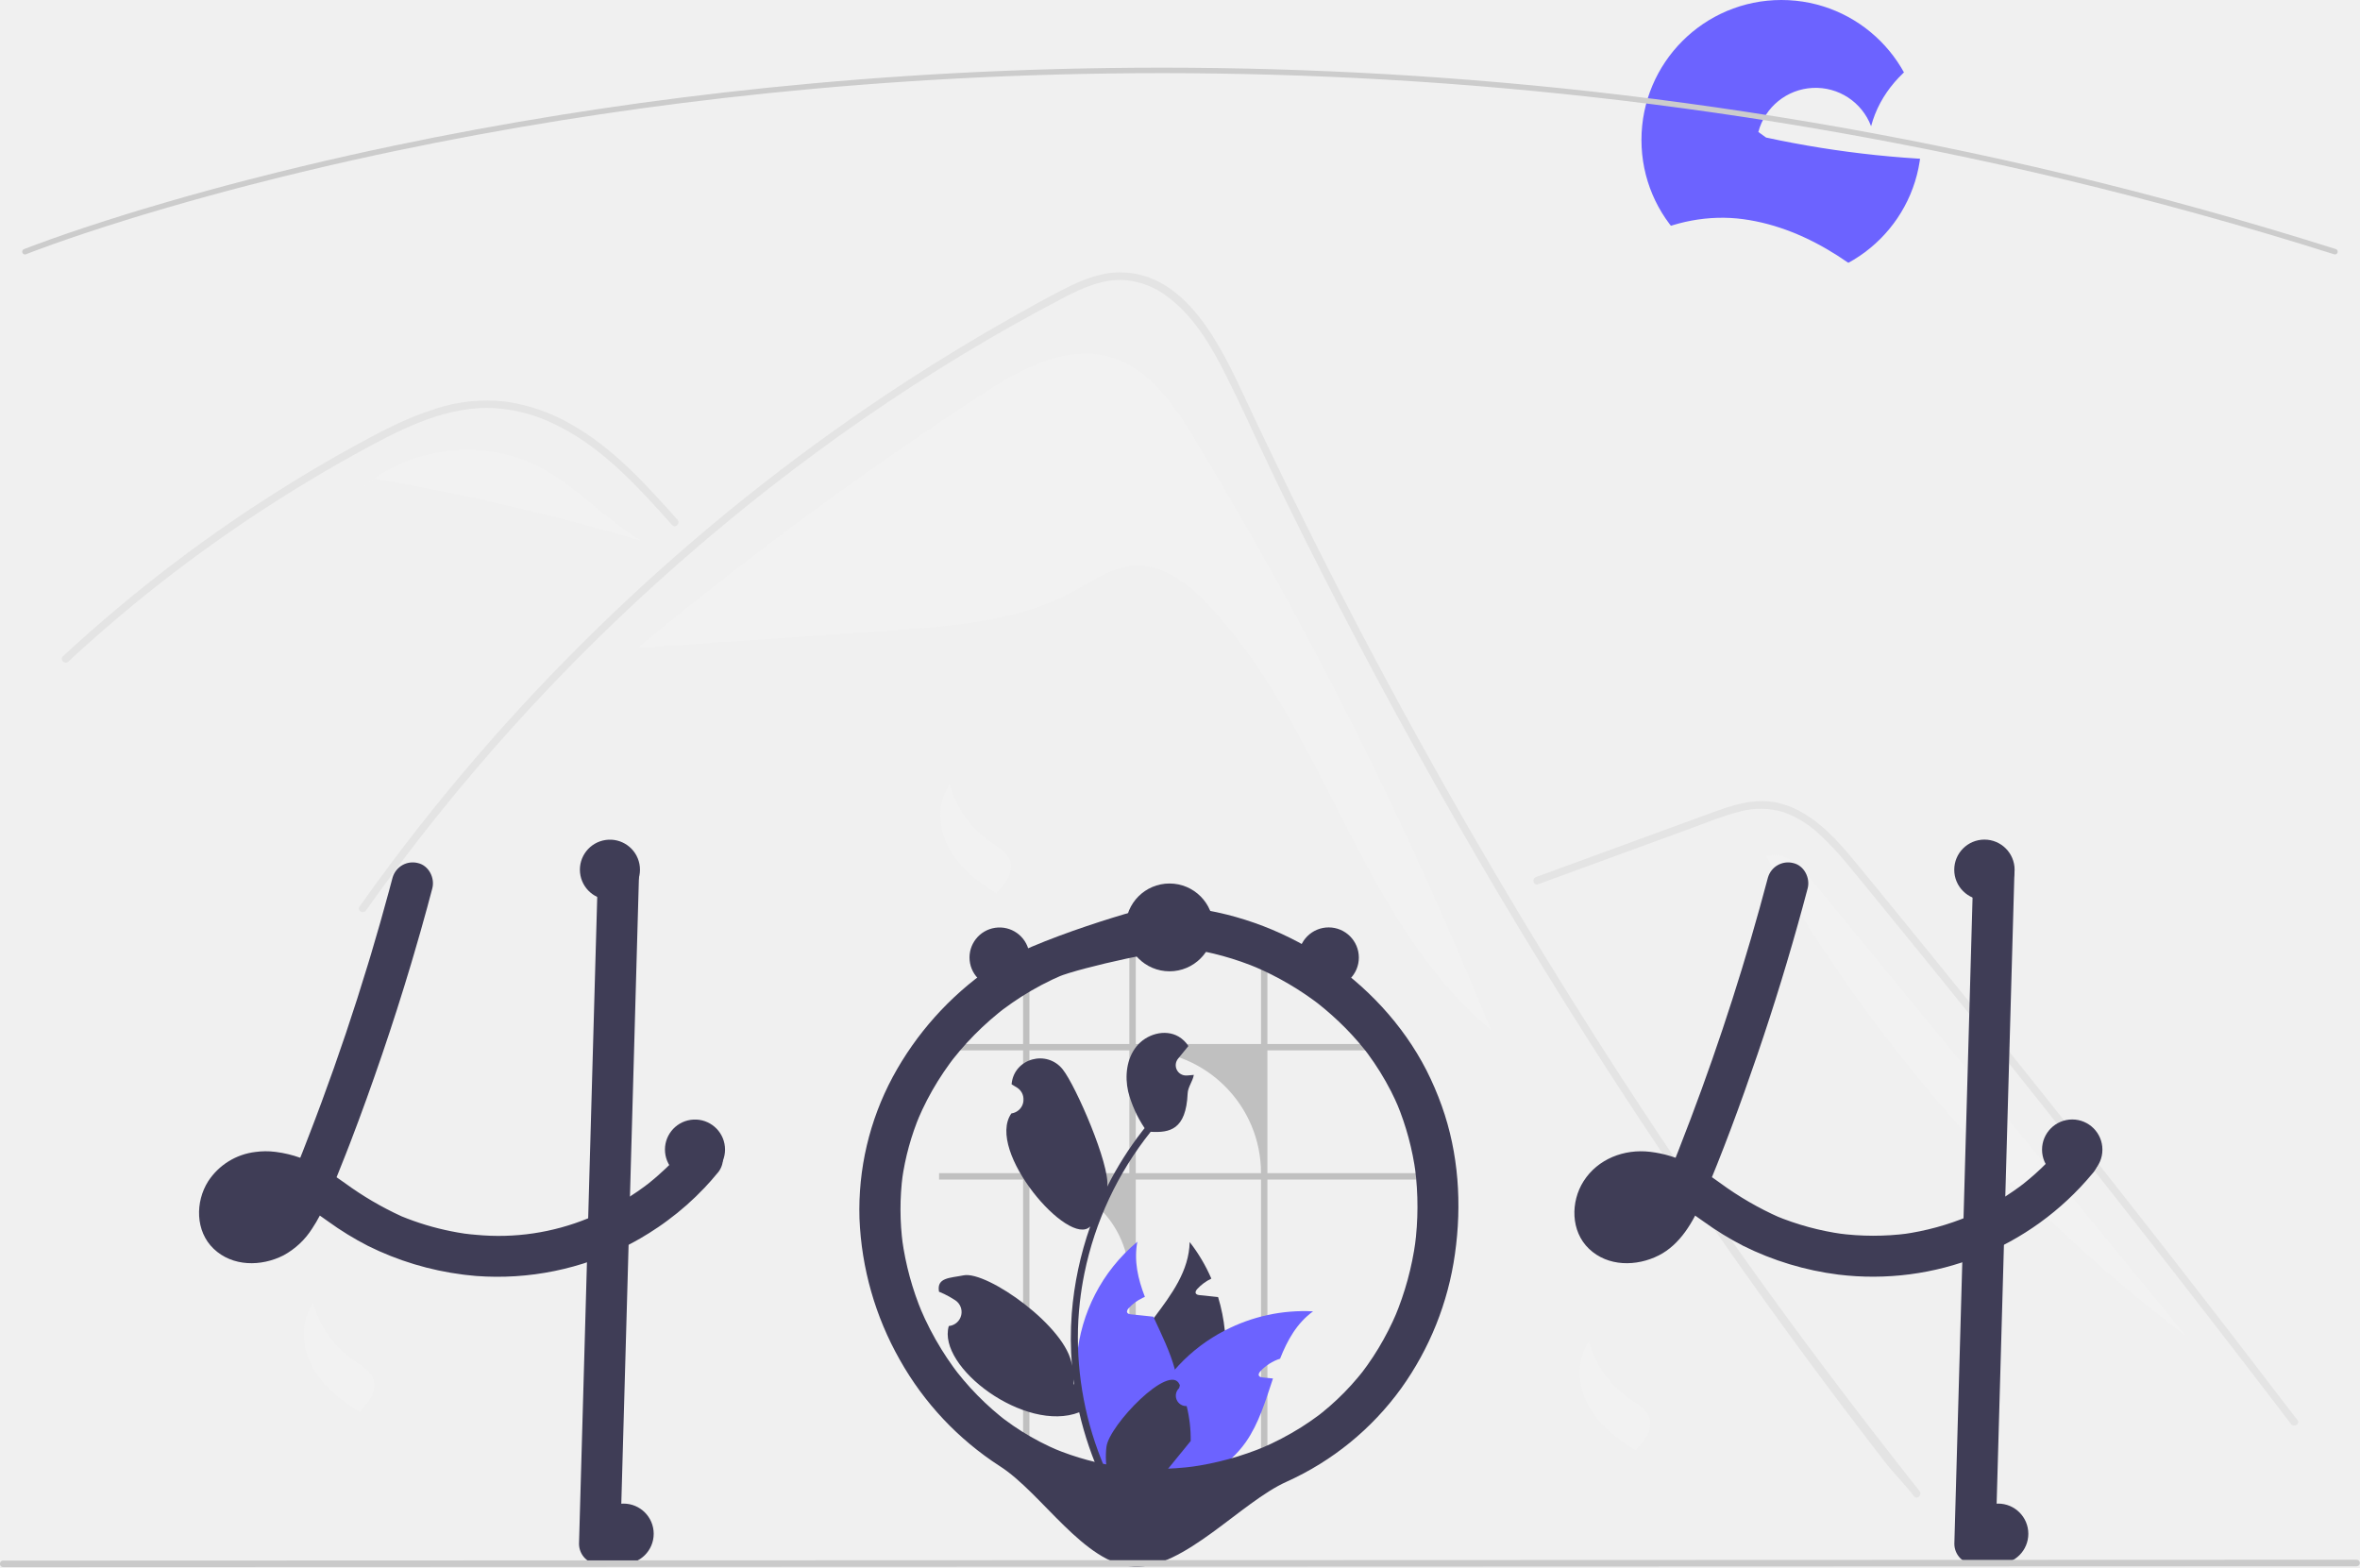
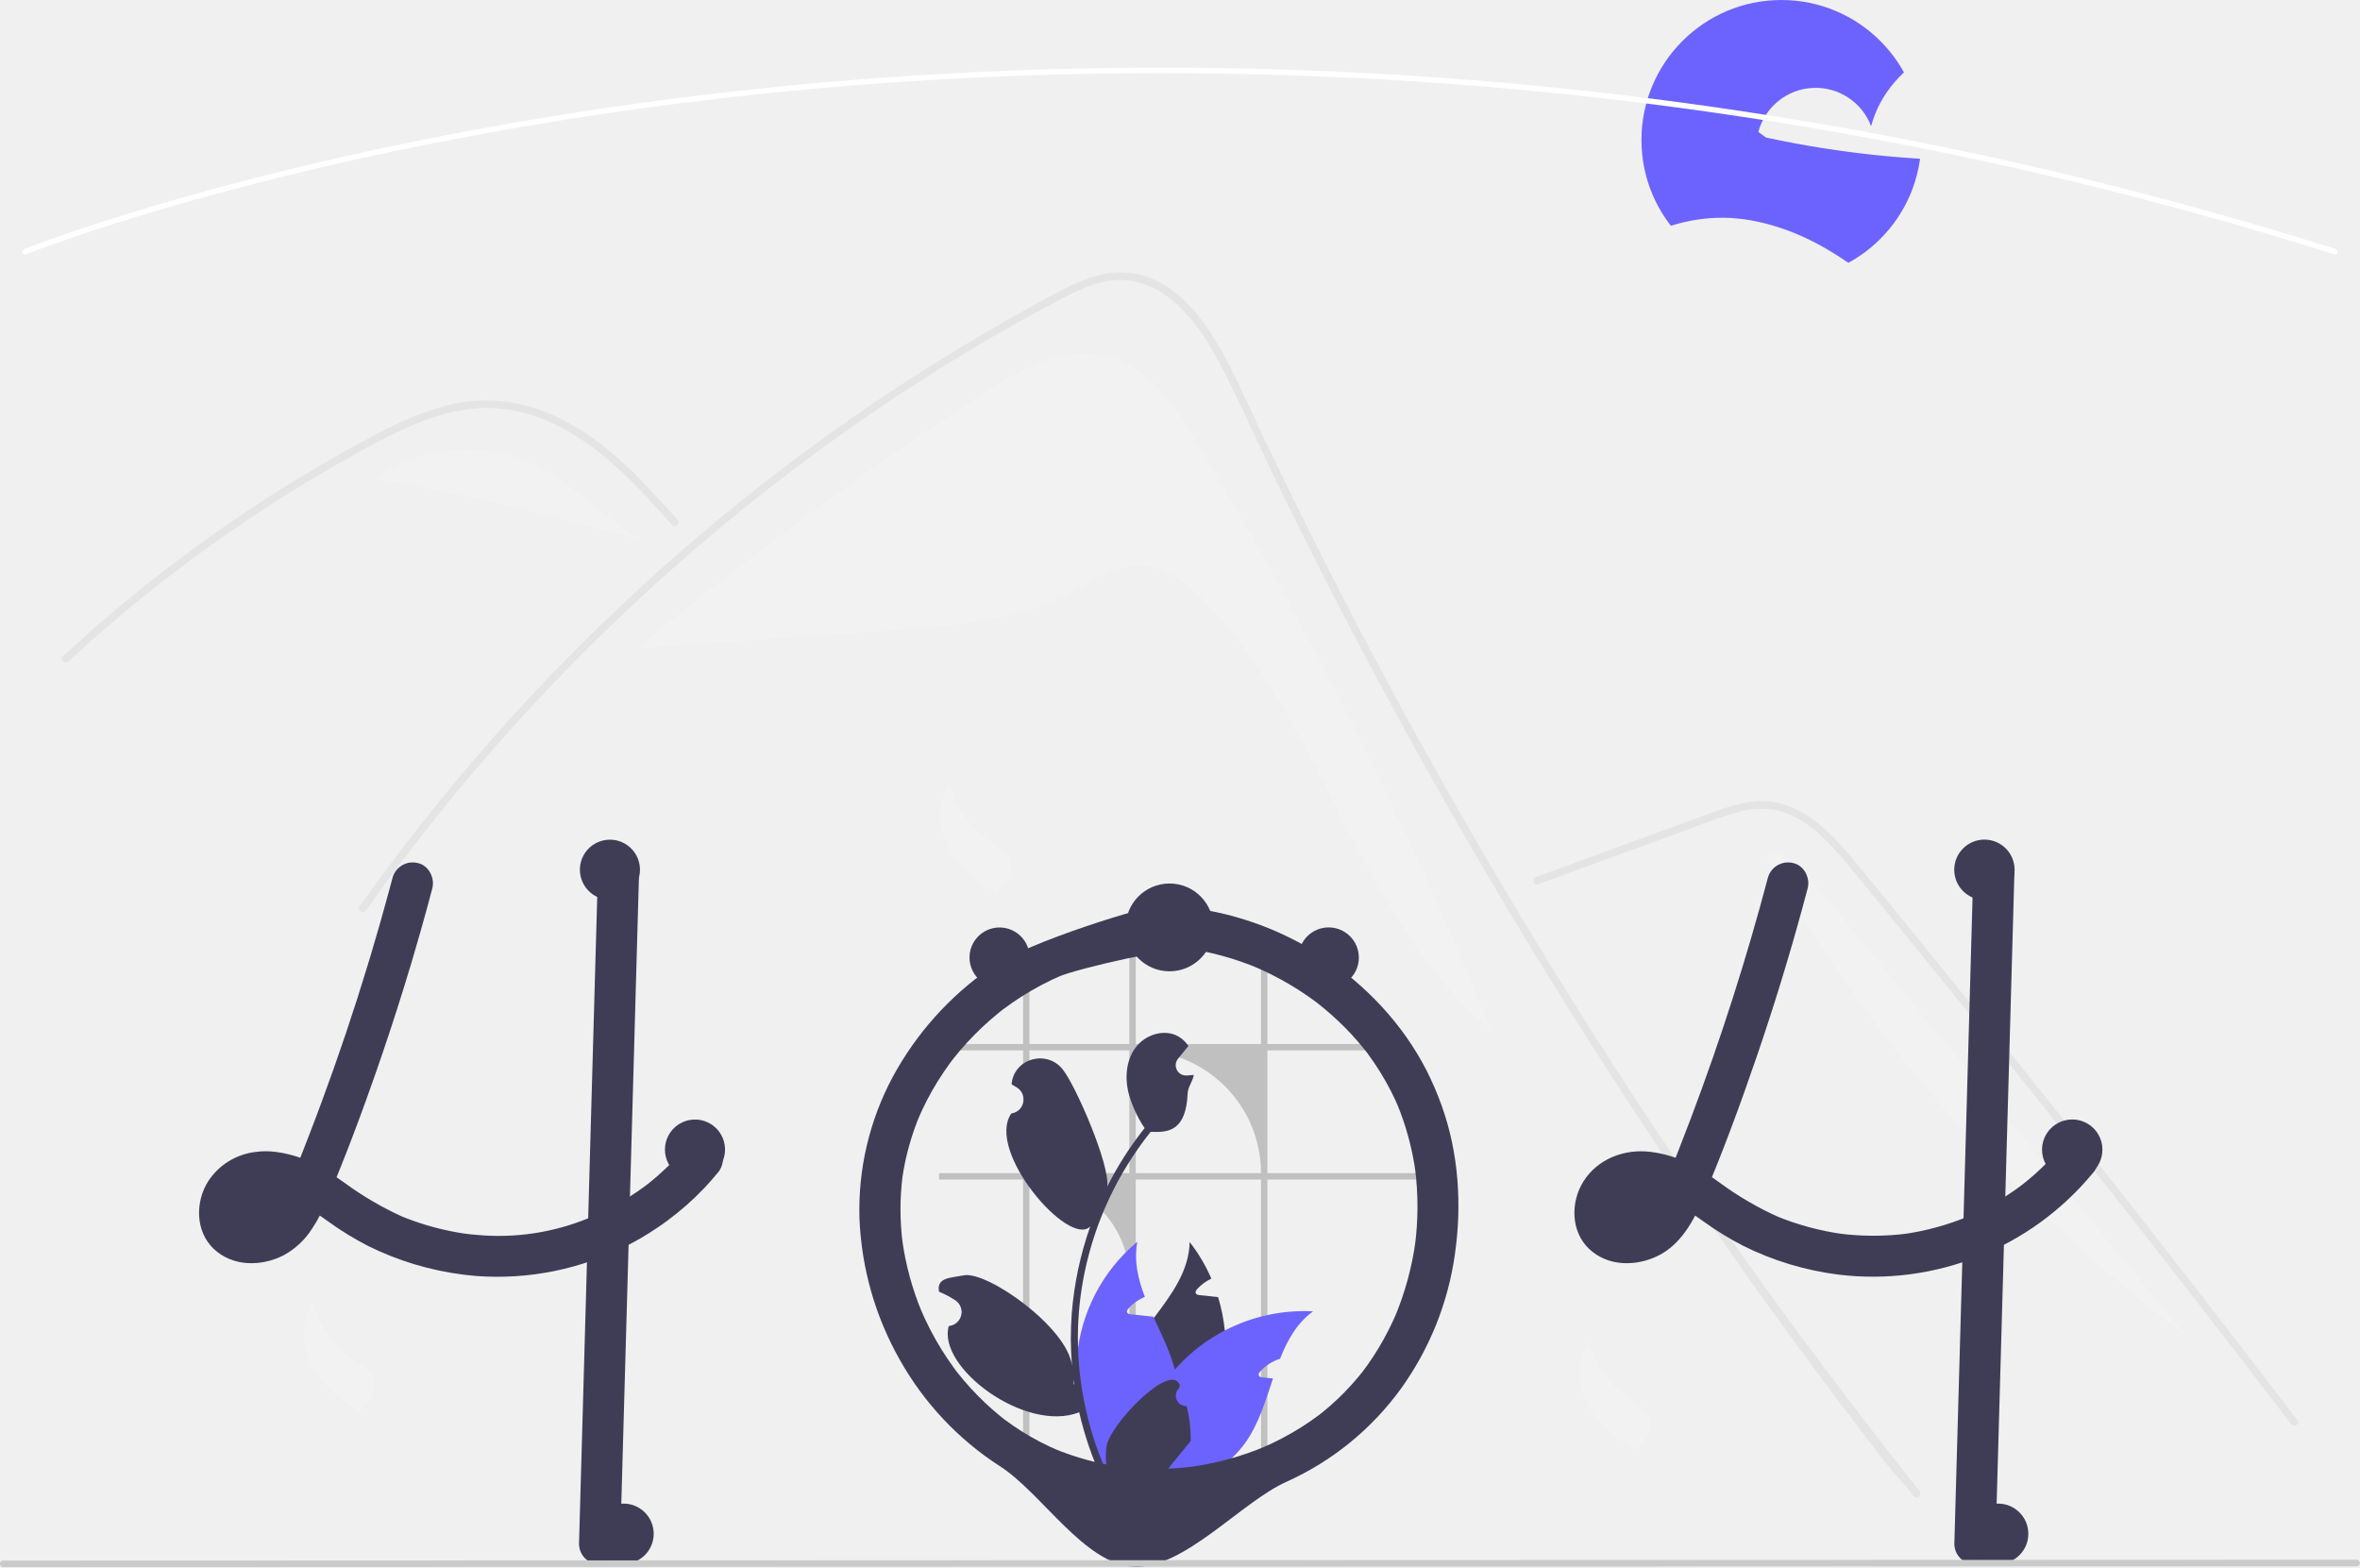
<svg xmlns="http://www.w3.org/2000/svg" data-name="Layer 1" width="860.131" height="571.148" viewBox="0 0 860.131 571.148">
  <path d="M605.67,324.953c-7.669-12.684-16.757-26.228-30.99-30.37-16.482-4.796-33.413,4.732-47.775,14.135a1392.157,1392.157,0,0,0-123.893,91.283l.043.492q46.226-3.188,92.451-6.376c22.265-1.535,45.296-3.283,64.972-13.816,7.467-3.997,14.745-9.336,23.206-9.708,10.512-.462,19.677,6.879,26.88,14.549,42.607,45.371,54.937,114.754,102.738,154.616A1516.995,1516.995,0,0,0,605.67,324.953Z" transform="translate(-169.9343 -164.426)" fill="#f2f2f2" />
  <path d="M867.571,709.781c-4.712-5.95-6.637-7.343-11.285-13.348q-56.764-73.416-106.708-151.792-33.924-53.23-64.483-108.504-14.549-26.278-28.3-52.969-10.67-20.695-20.865-41.638c-1.944-3.988-3.832-7.994-5.711-12.009-4.428-9.442-8.773-18.93-13.439-28.244-5.317-10.616-11.789-21.745-21.553-28.877a29.405,29.405,0,0,0-15.319-5.895c-7.948-.513-15.282,2.769-22.176,6.353-50.439,26.301-97.659,59.276-140.37,96.798A730.778,730.778,0,0,0,303.322,496.247c-1.008,1.439-3.392.064-2.374-1.384q6.009-8.498,12.257-16.813A734.817,734.817,0,0,1,500.805,303.064q18.248-11.826,37.183-22.542c6.362-3.603,12.752-7.16,19.251-10.497,6.371-3.273,13.137-6.215,20.416-6.325,24.77-.385,37.595,27.667,46.405,46.542q4.153,8.911,8.406,17.766,16.075,33.621,33.387,66.628,10.685,20.379,21.837,40.52,34.707,62.718,73.779,122.897c34.506,53.143,68.737,100.089,108.046,149.785C870.596,709.213,868.662,711.175,867.571,709.781Z" transform="translate(-169.9343 -164.426)" fill="#e4e4e4" />
  <path d="M414.916,355.804c-1.439-1.604-2.869-3.209-4.318-4.813-11.422-12.633-23.679-25.118-39.364-32.361a57.11,57.11,0,0,0-23.927-5.546c-8.562.028-16.932,2.273-24.843,5.418-3.74,1.494-7.398,3.19-11.001,4.996-4.116,2.072-8.159,4.281-12.183,6.509q-11.331,6.27-22.368,13.091-21.961,13.572-42.546,29.216-10.671,8.113-20.902,16.758-9.516,8.031-18.646,16.492c-1.302,1.201-3.245-.743-1.944-1.943,1.604-1.494,3.227-2.979,4.85-4.446q6.875-6.215,13.971-12.193,12.939-10.918,26.549-20.993,21.163-15.676,43.783-29.225,11.304-6.765,22.918-12.963c2.338-1.247,4.703-2.466,7.096-3.621a113.116,113.116,0,0,1,16.868-6.866,60.006,60.006,0,0,1,25.476-2.503,66.327,66.327,0,0,1,23.505,8.131c15.401,8.608,27.346,21.919,38.97,34.909C418.033,355.171,416.099,357.124,414.916,355.804Z" transform="translate(-169.9343 -164.426)" fill="#e4e4e4" />
  <path d="M730.477,486.711l36.905-13.498,18.323-6.702c5.968-2.183,11.921-4.667,18.09-6.23a28.539,28.539,0,0,1,16.374.209,37.738,37.738,0,0,1,12.771,7.917,103.64,103.64,0,0,1,10.475,11.186c3.989,4.794,7.92,9.639,11.868,14.467q24.441,29.891,48.563,60.041,24.121,30.15,47.92,60.556,23.857,30.48,47.385,61.216,2.882,3.765,5.76,7.534c1.06,1.388,3.449.02,2.375-1.388Q983.582,650.974,959.549,620.184q-24.092-30.864-48.516-61.466-24.424-30.601-49.179-60.937-6.167-7.558-12.354-15.099c-3.48-4.241-6.92-8.527-10.736-12.474-7.005-7.245-15.758-13.648-26.234-13.822-6.16-.102-12.121,1.852-17.844,3.923-6.17,2.232-12.325,4.506-18.486,6.759l-37.163,13.592-9.291,3.398c-1.649.603-.937,3.262.731,2.652Z" transform="translate(-169.9343 -164.426)" fill="#e4e4e4" />
  <path d="M366.377,334.526c-18.754-9.639-42.771-7.751-60.005,4.291a855.847,855.847,0,0,1,97.371,22.726C390.46,353.759,380.07,341.563,366.377,334.526Z" transform="translate(-169.9343 -164.426)" fill="#f2f2f2" />
  <path d="M306.188,338.784l-3.61,2.935c1.221-1.027,2.491-1.99,3.795-2.901C306.311,338.807,306.249,338.795,306.188,338.784Z" transform="translate(-169.9343 -164.426)" fill="#f2f2f2" />
  <path d="M831.549,486.846c-3.633-4.422-7.56-9.052-12.994-10.848l-5.073.2A575.436,575.436,0,0,0,966.749,651.418Q899.149,569.132,831.549,486.846Z" transform="translate(-169.9343 -164.426)" fill="#f2f2f2" />
  <path d="M516.084,450.367A37.481,37.481,0,0,0,531.015,471.325c2.82,1.92,6.157,3.762,7.122,7.035a8.379,8.379,0,0,1-.874,6.15,24.884,24.884,0,0,1-3.861,5.041l-.137.512c-6.998-4.147-13.656-9.393-17.522-16.551s-4.406-16.539.341-23.145" transform="translate(-169.9343 -164.426)" fill="#f2f2f2" />
  <path d="M749.084,653.367A37.481,37.481,0,0,0,764.015,674.325c2.82,1.92,6.157,3.762,7.122,7.035a8.379,8.379,0,0,1-.874,6.15,24.884,24.884,0,0,1-3.861,5.041l-.137.512c-6.998-4.147-13.656-9.393-17.522-16.551s-4.406-16.539.341-23.145" transform="translate(-169.9343 -164.426)" fill="#f2f2f2" />
  <path d="M284.084,639.367A37.481,37.481,0,0,0,299.015,660.325c2.82,1.92,6.157,3.762,7.122,7.035a8.379,8.379,0,0,1-.874,6.15,24.884,24.884,0,0,1-3.861,5.041l-.137.512c-6.998-4.147-13.656-9.393-17.522-16.551s-4.406-16.539.341-23.145" transform="translate(-169.9343 -164.426)" fill="#f2f2f2" />
  <circle cx="649.249" cy="51" r="51" fill="#6c63ff" />
  <path d="M911.219,176.296c-24.717-3.341-52.935,10.019-59.341,34.124a21.597,21.597,0,0,0-41.094,2.109l2.83,2.027a372.275,372.275,0,0,0,160.659-.726C957.079,195.76,935.935,179.637,911.219,176.296Z" transform="translate(-169.9343 -164.426)" fill="#f0f0f0" />
  <path d="M805.219,244.296c-24.717-3.341-52.935,10.019-59.341,34.124a21.597,21.597,0,0,0-41.094,2.109l2.83,2.027a372.275,372.275,0,0,0,160.659-.726C851.079,263.76,829.935,247.637,805.219,244.296Z" transform="translate(-169.9343 -164.426)" fill="#f0f0f0" />
-   <path d="M1020.946,257.154a.982.982,0,0,1-.302-.047C756.237,173.489,523.199,184.424,374.264,208.321c-20.269,3.251-40.591,7.006-60.404,11.161-5.058,1.06-10.306,2.195-15.597,3.378-6.319,1.407-12.554,2.856-18.532,4.306q-3.873.917-7.595,1.849c-3.758.928-7.572,1.895-11.66,2.957-4.568,1.178-9.209,2.413-13.797,3.672a.442.442,0,0,1-.051.015l0.0.001c-5.183,1.415-10.338,2.871-15.323,4.325-2.698.779-5.304,1.548-7.799,2.307-.279.077-.526.151-.776.228l-.536.163c-.311.095-.617.188-.924.275l-.02.006 0.0.001-.812.252c-.968.293-1.912.579-2.841.864-24.545,7.566-38.038,12.949-38.171,13.002a1,1,0,1,1-.744-1.856c.134-.053,13.693-5.463,38.328-13.058.932-.286,1.879-.572,2.85-.866l.754-.234c.026-.01.052-.018.078-.025.305-.087.61-.18.919-.273l.537-.163c.268-.081.531-.161.801-.235,2.479-.754,5.093-1.524,7.798-2.307,4.987-1.455,10.147-2.911,15.334-4.328.016-.006.033-.01.049-.015v-.001c4.604-1.263,9.263-2.503,13.845-3.685,4.094-1.063,7.915-2.032,11.68-2.962q3.738-.93,7.609-1.853c5.985-1.451,12.233-2.902,18.563-4.312,5.299-1.184,10.556-2.322,15.622-3.383,19.843-4.162,40.198-7.923,60.497-11.179C523.096,182.415,756.467,171.463,1021.246,255.201a1.0 1,0,0,1-.301,1.953Z" transform="translate(-169.9343 -164.426)" fill="#ccc" />
+   <path d="M1020.946,257.154a.982.982,0,0,1-.302-.047C756.237,173.489,523.199,184.424,374.264,208.321c-20.269,3.251-40.591,7.006-60.404,11.161-5.058,1.06-10.306,2.195-15.597,3.378-6.319,1.407-12.554,2.856-18.532,4.306q-3.873.917-7.595,1.849c-3.758.928-7.572,1.895-11.66,2.957-4.568,1.178-9.209,2.413-13.797,3.672a.442.442,0,0,1-.051.015l0.0.001c-5.183,1.415-10.338,2.871-15.323,4.325-2.698.779-5.304,1.548-7.799,2.307-.279.077-.526.151-.776.228l-.536.163c-.311.095-.617.188-.924.275l-.02.006 0.0.001-.812.252c-.968.293-1.912.579-2.841.864-24.545,7.566-38.038,12.949-38.171,13.002a1,1,0,1,1-.744-1.856c.134-.053,13.693-5.463,38.328-13.058.932-.286,1.879-.572,2.85-.866l.754-.234c.026-.01.052-.018.078-.025.305-.087.61-.18.919-.273l.537-.163c.268-.081.531-.161.801-.235,2.479-.754,5.093-1.524,7.798-2.307,4.987-1.455,10.147-2.911,15.334-4.328.016-.006.033-.01.049-.015v-.001c4.604-1.263,9.263-2.503,13.845-3.685,4.094-1.063,7.915-2.032,11.68-2.962q3.738-.93,7.609-1.853c5.985-1.451,12.233-2.902,18.563-4.312,5.299-1.184,10.556-2.322,15.622-3.383,19.843-4.162,40.198-7.923,60.497-11.179C523.096,182.415,756.467,171.463,1021.246,255.201a1.0 1,0,0,1-.301,1.953Z" transform="translate(-169.9343 -164.426)" fill="#ffffff" />
  <path d="M432.923,584.266a6.729,6.729,0,0,0-1.7-2.67,6.43,6.43,0,0,0-.92-.71c-2.61-1.74-6.51-2.13-8.99,0a5.81,5.81,0,0,0-.69.71q-1.11,1.365-2.28,2.67c-1.28,1.46-2.59,2.87-3.96,4.24-.39.38-.78.77-1.18,1.15-.23.23-.46.45-.69.67-.88.84-1.78,1.65-2.69,2.45-.48.43-.96.85-1.45,1.26-.73.61-1.46,1.22-2.2,1.81-.07.05-.14.1-.21.16-.02.01-.03.03-.05.04-.01,0-.02,0-.03.02a.179.179,0,0,0-.07.05c-.22.15-.37.25-.48.34.04-.02.08-.05.12-.07-.18.14-.37.28-.55.42-1.75,1.29-3.54,2.53-5.37,3.69a99.21,99.21,0,0,1-14.22,7.55c-.33.13-.67.27-1.01.4a85.97,85.97,0,0,1-40.85,6.02q-2.13-.165-4.26-.45c-1.64-.24-3.27-.53-4.89-.86a97.932,97.932,0,0,1-18.02-5.44,118.652,118.652,0,0,1-20.66-12.12c-1-.71-2.01-1.42-3.02-2.11,1.15-2.82,2.28-5.64,3.38-8.48.55-1.37,1.08-2.74,1.6-4.12,4.09-10.63,7.93-21.36,11.61-32.13q5.58-16.365,10.53-32.92.51-1.68.99-3.36,2.595-8.745,4.98-17.53c.15-.57.31-1.13.45-1.7q.69-2.52,1.35-5.04c1-3.79-1.26-8.32-5.24-9.23a7.634,7.634,0,0,0-9.22,5.24c-.43,1.62-.86,3.23-1.3,4.85q-3.165,11.745-6.66,23.41-.51,1.68-1.02,3.36-7.71,25.41-16.93,50.31-1.11,3.015-2.25,6.01c-.37.98-.74,1.96-1.12,2.94-.73,1.93-1.48,3.86-2.23,5.79-.43,1.13-.87,2.26-1.31,3.38-.29.71-.57,1.42-.85,2.12a41.809,41.809,0,0,0-8.81-2.12l-.48-.06a27.397,27.397,0,0,0-7.01.06,23.914,23.914,0,0,0-17.24,10.66c-4.77,7.51-4.71,18.25,1.98,24.63,6.89,6.57,17.32,6.52,25.43,2.41a28.351,28.351,0,0,0,10.52-9.86,50.569,50.569,0,0,0,2.74-4.65c.21.14.42.28.63.43.8.56,1.6,1.13,2.39,1.69a111.738,111.738,0,0,0,14.51,8.91,108.359,108.359,0,0,0,34.62,10.47c.27.03.53.07.8.1,1.33.17,2.67.3,4.01.41a103.782,103.782,0,0,0,55.58-11.36q2.175-1.125,4.31-2.36,3.315-1.92,6.48-4.08c1.15-.78,2.27-1.57,3.38-2.4a101.042,101.042,0,0,0,13.51-11.95q2.355-2.475,4.51-5.11a8.061,8.061,0,0,0,2.2-5.3A7.564,7.564,0,0,0,432.923,584.266Zm-165.59,23.82c.21-.15.42-.31.62-.47C267.893,607.766,267.603,607.936,267.333,608.086Zm3.21-3.23c-.23.26-.44.52-.67.78a23.366,23.366,0,0,1-2.25,2.2c-.11.1-.23.2-.35.29a.01.01,0,0,0-.01.01,3.804,3.804,0,0,0-.42.22q-.645.39-1.32.72a17.005,17.005,0,0,1-2.71.75,16.799,16.799,0,0,1-2.13.02h-.02a14.823,14.823,0,0,1-1.45-.4c-.24-.12-.47-.26-.7-.4-.09-.08-.17-.16-.22-.21a2.44,2.44,0,0,1-.27-.29.01.01,0,0,0-.01-.01c-.11-.2-.23-.4-.34-.6a.031.031,0,0,1-.01-.02c-.08-.25-.15-.51-.21-.77a12.511,12.511,0,0,1,.01-1.37,13.467,13.467,0,0,1,.54-1.88,11.068,11.068,0,0,1,.69-1.26c.02-.04.12-.2.23-.38.01-.01.01-.01.01-.02.15-.17.3-.35.46-.51.27-.3.56-.56.85-.83a18.022,18.022,0,0,1,1.75-1.01,19.481,19.481,0,0,1,2.93-.79,24.989,24.989,0,0,1,4.41.04,30.301,30.301,0,0,1,4.1,1.01,36.945,36.945,0,0,1-2.77,4.54C270.623,604.746,270.583,604.806,270.543,604.856Zm-11.12-3.29a2.18,2.18,0,0,1-.31.39A1.409,1.409,0,0,1,259.423,601.566Z" transform="translate(-169.9343 -164.426)" fill="#3f3d56" />
  <path d="M402.863,482.136q-.135,4.71-.27,9.42-.285,10.455-.59,20.92-.315,11.775-.66,23.54-.165,6.075-.34,12.15-.465,16.365-.92,32.72c-.03,1.13-.07,2.25-.1,3.38q-.225,8.115-.45,16.23-.255,8.805-.5,17.61-.18,6.6-.37,13.21-1.35,47.895-2.7,95.79a7.648,7.648,0,0,1-7.5,7.5,7.561,7.561,0,0,1-7.5-7.5q.75-26.94,1.52-53.88.675-24.36,1.37-48.72.225-8.025.45-16.06.345-12.09.68-24.18c.03-1.13.07-2.25.1-3.38.02-.99.05-1.97.08-2.96q.66-23.475,1.32-46.96.27-9.24.52-18.49.3-10.545.6-21.08c.09-3.09.17-6.17.26-9.26a7.648,7.648,0,0,1,7.5-7.5A7.561,7.561,0,0,1,402.863,482.136Z" transform="translate(-169.9343 -164.426)" fill="#3f3d56" />
  <path d="M814.291,484.217a893.238,893.238,0,0,1-28.161,87.941c-3.007,7.946-6.083,15.877-9.371,23.712l.756-1.792a54.583,54.583,0,0,1-5.59,10.612q-.229.321-.467.636,1.166-1.49.443-.589c-.254.301-.505.602-.768.895a23.664,23.664,0,0,1-2.249,2.203q-.301.258-.612.504l.938-.729c-.109.257-.873.597-1.111.743a18.254,18.254,0,0,1-2.405,1.219l1.792-.756a19.086,19.086,0,0,1-4.231,1.161l1.994-.268a17.021,17.021,0,0,1-4.298.046l1.994.268a14.002,14.002,0,0,1-3.405-.917l1.792.756a12.012,12.012,0,0,1-1.679-.896c-.271-.177-1.105-.809-.015.025,1.133.866.146.074-.088-.156-.194-.192-.37-.4-.56-.595-.882-.905.996,1.557.397.499a18.182,18.182,0,0,1-.878-1.637l.756,1.792a11.925,11.925,0,0,1-.728-2.651l.268,1.994a13.651,13.651,0,0,1-.003-3.405l-.268,1.994a15.964,15.964,0,0,1,.995-3.68l-.756,1.792a16.729,16.729,0,0,1,1.178-2.298,6.729,6.729,0,0,1,.729-1.071c.049.016-1.269,1.513-.569.757.183-.198.354-.406.539-.602.296-.314.614-.601.926-.898,1.045-.994-1.462.966-.257.179a19.049,19.049,0,0,1,2.749-1.499l-1.792.756a20.311,20.311,0,0,1,4.995-1.34l-1.994.268a25.628,25.628,0,0,1,6.461.076l-1.994-.268a33.211,33.211,0,0,1,7.892,2.22l-1.792-.756c5.39,2.314,10.163,5.749,14.928,9.118a111.95,111.95,0,0,0,14.506,8.906,108.388,108.388,0,0,0,34.622,10.474,103.933,103.933,0,0,0,92.586-36.752,8.078,8.078,0,0,0,2.197-5.303,7.632,7.632,0,0,0-2.197-5.303c-2.752-2.526-7.949-3.239-10.607,0a95.636,95.636,0,0,1-8.107,8.727q-2.017,1.914-4.142,3.71-1.214,1.026-2.461,2.011c-.393.311-1.619,1.138.263-.197-.431.306-.845.64-1.271.955a99.269,99.269,0,0,1-20.332,11.565l1.792-.756a96.836,96.836,0,0,1-24.171,6.622l1.994-.268a97.643,97.643,0,0,1-25.754-.038l1.994.268a99.8,99.8,0,0,1-24.857-6.77l1.792.756a116.025,116.025,0,0,1-21.736-12.591,86.877,86.877,0,0,0-11.113-6.994,42.824,42.824,0,0,0-14.438-4.389c-9.439-1.111-19.057,2.566-24.246,10.72-4.776,7.505-4.714,18.244,1.974,24.625,6.888,6.572,17.318,6.517,25.436,2.406,7.817-3.959,12.513-12.185,15.815-19.942,7.431-17.455,14.01-35.314,20.14-53.263q9.097-26.637,16.499-53.813.917-3.366,1.807-6.739c1.001-3.789-1.261-8.32-5.238-9.226a7.633,7.633,0,0,0-9.226,5.238Z" transform="translate(-169.9343 -164.426)" fill="#3f3d56" />
  <path d="M889.124,482.136l-2.7,95.793-2.685,95.294-1.518,53.884a7.565,7.565,0,0,0,7.5,7.5,7.649,7.649,0,0,0,7.5-7.5l2.7-95.793,2.685-95.294,1.518-53.884a7.565,7.565,0,0,0-7.5-7.5,7.649,7.649,0,0,0-7.5,7.5Z" transform="translate(-169.9343 -164.426)" fill="#3f3d56" />
  <path d="M629.526,700.361h2.329V594.319h54.329v-2.323H631.855V547.252H673.81q-.923-1.173-1.899-2.317H631.855V515.382c-.77-.328-1.547-.645-2.329-.944V544.935h-45.652V507.07c-.782.036-1.553.09-2.329.155v37.71h-36.42V516.684c-.782.346-1.553.711-2.317,1.093V544.935h-30.616v2.317h30.616v44.744h-30.616v2.323h30.616V700.361h2.317V594.319a36.413,36.413,0,0,1,36.42,36.42v69.622h2.329V594.319h45.652Zm-84.401-108.365V547.252h36.42v44.744Zm38.749,0V547.252h.914a44.741,44.741,0,0,1,44.738,44.744Z" transform="translate(-169.9343 -164.426)" opacity="0.2" />
  <path d="M615.303,668.566a63.059,63.059,0,0,1-20.05,33.7c-.74.64-1.48,1.26-2.25,1.87q-2.805.255-5.57.52c-1.53.14-3.04.29-4.54.43l-.27.03-.19-1.64-.76-6.64a37.623,37.623,0,0,1-3.3-32.44c2.64-7.12,7.42-13.41,12.12-19.65,6.49-8.62,12.8-17.14,13.03-27.65a60.544,60.544,0,0,1,7.9,13.33,16.432,16.432,0,0,0-5.12,3.77c-.41.45-.82,1.08-.54,1.62.24.46.84.57,1.36.63,1.25.13,2.51.26,3.76.39,1,.11,2,.21,3,.32a63.99,63.99,0,0,1,2.45,12.18A61.189,61.189,0,0,1,615.303,668.566Z" transform="translate(-169.9343 -164.426)" fill="#3f3d56" />
  <path d="M648.503,642.356c-5.9,4.29-9.35,10.46-12.03,17.26a16.628,16.628,0,0,0-7.17,4.58c-.41.45-.82,1.08-.54,1.62.24.46.84.57,1.36.63,1.25.13,2.51.26,3.76.39-2.68,8.04-5.14,16.36-9.88,23.15a36.989,36.989,0,0,1-12.03,10.91,38.492,38.492,0,0,1-4.02,1.99q-7.62.585-14.95,1.25-2.805.255-5.57.52c-1.53.14-3.04.29-4.54.43q-.015-.825,0-1.65a63.304,63.304,0,0,1,15.25-39.86c.45-.52.91-1.03,1.38-1.54a61.792,61.792,0,0,1,16.81-12.7A62.654,62.654,0,0,1,648.503,642.356Z" transform="translate(-169.9343 -164.426)" fill="#6c63ff" />
  <path d="M589.163,699.526l-1.15,3.4-.58,1.73c-1.53.14-3.04.29-4.54.43l-.27.03c-1.66.17-3.31.34-4.96.51-.43-.5-.86-1.01-1.28-1.53a62.03,62.03,0,0,1,8.07-87.11c-1.32,6.91.22,13.53,2.75,20.1-.27.11-.53.22-.78.34a16.432,16.432,0,0,0-5.12,3.77c-.41.45-.82,1.08-.54,1.62.24.46.84.57,1.36.63,1.25.13,2.51.26,3.76.39,1,.11,2,.21,3,.32q.705.075,1.41.15c.07.15.13.29.2.44,2.85,6.18,5.92,12.39,7.65,18.83a43.666,43.666,0,0,1,1.02,4.91A37.604,37.604,0,0,1,589.163,699.526Z" transform="translate(-169.9343 -164.426)" fill="#6c63ff" />
  <path d="M689.821,554.487c-8.609-16.792-21.946-30.921-37.632-41.304a114.237,114.237,0,0,0-52.563-18.38q-3.69-.335-7.399-.393c-2.921-.044-46.866,12.632-61.587,22.982a114.295,114.295,0,0,0-35.333,39.527,102.5,102.5,0,0,0-12.126,51.633,113.564,113.564,0,0,0,14.703,51.476,110.475,110.475,0,0,0,36.444,38.746C549.667,708.561,565.074,734.51,583.183,735.426c18.246.923,39.054-23.555,55.695-30.987a104.425,104.425,0,0,0,41.726-34.005,110.25,110.25,0,0,0,19.599-48.948c2.574-18.083,1.374-36.733-4.801-54.016a111.86,111.86,0,0,0-5.58-12.983c-1.78-3.505-6.996-4.796-10.261-2.691a7.68,7.68,0,0,0-2.691,10.261q1.568,3.088,2.915,6.278l-.756-1.792a101.151,101.151,0,0,1,6.876,25.538l-.268-1.994a109.229,109.229,0,0,1-.066,28.683l.268-1.994a109.734,109.734,0,0,1-7.555,27.674l.756-1.792a104.212,104.212,0,0,1-6.672,13.098q-1.923,3.186-4.081,6.222c-.632.888-1.283,1.761-1.939,2.631-.856,1.136,1.167-1.483.282-.369-.151.19-.3.38-.452.569q-.681.852-1.382,1.688a93.613,93.613,0,0,1-10.176,10.384q-1.366,1.192-2.778,2.331c-.469.378-.932.773-1.421,1.125.019-.013,1.58-1.199.656-.511-.29.216-.579.436-.87.652q-2.91,2.156-5.974,4.092a103.485,103.485,0,0,1-14.756,7.713l1.792-.756a109.215,109.215,0,0,1-27.597,7.552l1.994-.268a108.154,108.154,0,0,1-28.589.051l1.994.268a99.835,99.835,0,0,1-25.095-6.784l1.792.756a93.643,93.643,0,0,1-13.416-6.991q-3.174-2-6.184-4.247c-.286-.214-.57-.43-.855-.645-.915-.691.658.51.67.518a19.169,19.169,0,0,1-1.535-1.225q-1.454-1.184-2.861-2.422a101.989,101.989,0,0,1-10.493-10.709q-1.213-1.434-2.374-2.911c-.335-.426-.947-1.29.404.529-.178-.239-.362-.474-.542-.712q-.647-.858-1.276-1.728-2.203-3.048-4.188-6.246a109.29,109.29,0,0,1-7.805-15.108l.756,1.792a106.588,106.588,0,0,1-7.34-26.837l.268,1.994a97.866,97.866,0,0,1-.048-25.636l-.268,1.994A94.673,94.673,0,0,1,505.276,570.55l-.756,1.792a101.557,101.557,0,0,1,7.195-13.856q2.066-3.323,4.378-6.485.525-.718,1.062-1.428c.324-.428,1.215-1.493-.305.388.149-.184.293-.374.439-.56q1.269-1.608,2.6-3.165A107.402,107.402,0,0,1,530.772,536.215q1.474-1.292,2.995-2.529.691-.562,1.391-1.113c.187-.147.376-.291.562-.439-1.997,1.59-.555.433-.102.093q3.134-2.348,6.435-4.461a103.644,103.644,0,0,1,15.387-8.108l-1.792.756c7.76-3.258,42.141-10.949,48.394-10.11l-1.994-.268A106.225,106.225,0,0,1,628.768,517.419l-1.792-.756a110.313,110.313,0,0,1,12.6,6.329q3.043,1.784,5.967,3.763,1.384.937,2.738,1.915.677.489,1.346.989c.248.185.494.373.741.558,1.039.779-1.431-1.128-.342-.267a110.843,110.843,0,0,1,10.368,9.253q2.401,2.445,4.637,5.045,1.147,1.334,2.246,2.708c.364.455,1.605,2.101.084.085.372.493.747.982,1.114,1.479a97.977,97.977,0,0,1,8.392,13.538c1.793,3.498,6.987,4.802,10.261,2.691A7.677,7.677,0,0,0,689.821,554.487Z" transform="translate(-169.9343 -164.426)" fill="#3f3d56" />
  <path d="M602.431,676.882a3.78,3.78,0,0,1-2.739-6.551c.095-.379.164-.651.259-1.03q-.051-.124-.103-.247c-3.48-8.298-25.685,14.833-26.645,22.632a30.029,30.029,0,0,0,.527,10.328A120.392,120.392,0,0,1,562.778,652.01a116.202,116.202,0,0,1,.721-12.963q.597-5.293,1.657-10.511a121.787,121.787,0,0,1,24.151-51.616c6.874.384,12.898-.663,13.48-13.985.103-2.37,1.861-4.422,2.248-6.756-.656.086-1.323.14-1.979.183-.204.011-.42.021-.624.032l-.077.003a3.745,3.745,0,0,1-3.076-6.101q.425-.523.851-1.046c.43-.538.871-1.065,1.302-1.603a1.865,1.865,0,0,0,.14-.161c.495-.613.99-1.216,1.485-1.829a10.829,10.829,0,0,0-3.55-3.432c-4.959-2.905-11.801-.893-15.384,3.593-3.593,4.486-4.271,10.779-3.023,16.384a43.398,43.398,0,0,0,6.003,13.383c-.269.344-.549.678-.818,1.022a122.574,122.574,0,0,0-12.794,20.268c1.016-7.939-11.412-36.608-16.218-42.681-5.773-7.294-17.611-4.111-18.628,5.136q-.015.134-.029.268,1.071.604,2.096,1.282a5.127,5.127,0,0,1-2.067,9.33l-.105.016c-9.556,13.644,21.077,49.155,28.745,41.181a125.11,125.11,0,0,0-6.734,31.693,118.664,118.664,0,0,0,.086,19.16l-.032-.226C558.902,648.154,529.674,627.514,521.139,629.233c-4.917.99-9.76.765-9.013,5.725q.018.119.036.237a34.442,34.442,0,0,1,3.862,1.861q1.071.604,2.096,1.282a5.127,5.127,0,0,1-2.067,9.33l-.105.016c-.075.011-.14.022-.215.032-4.35,14.966,27.907,39.12,47.518,31.435h.011a125.075,125.075,0,0,0,8.402,24.528H601.679c.108-.334.204-.678.301-1.011a34.102,34.102,0,0,1-8.305-.495c2.227-2.733,4.454-5.487,6.681-8.219a1.861,1.861,0,0,0,.14-.161c1.13-1.398,2.27-2.786,3.399-4.185l.001-.002a49.952,49.952,0,0,0-1.464-12.725Zm-34.371-67.613.016-.021-.016.043Zm-6.648,59.932-.258-.581c.011-.42.011-.839,0-1.269,0-.118-.021-.237-.021-.355.097.742.183,1.485.29,2.227Z" transform="translate(-169.9343 -164.426)" fill="#3f3d56" />
  <circle cx="95.249" cy="439" r="11" fill="#3f3d56" />
  <circle cx="227.249" cy="559" r="11" fill="#3f3d56" />
  <circle cx="728.249" cy="559" r="11" fill="#3f3d56" />
  <circle cx="755.249" cy="419" r="11" fill="#3f3d56" />
  <circle cx="723.249" cy="317" r="11" fill="#3f3d56" />
  <path d="M434.183,583.426a10.949,10.949,0,1,1-.21-2.16A10.992,10.992,0,0,1,434.183,583.426Z" transform="translate(-169.9343 -164.426)" fill="#3f3d56" />
  <circle cx="484.249" cy="349" r="11" fill="#3f3d56" />
  <path d="M545.183,513.426a10.949,10.949,0,1,1-.21-2.16A10.992,10.992,0,0,1,545.183,513.426Z" transform="translate(-169.9343 -164.426)" fill="#3f3d56" />
  <path d="M403.183,481.426a10.949,10.949,0,1,1-.21-2.16A10.992,10.992,0,0,1,403.183,481.426Z" transform="translate(-169.9343 -164.426)" fill="#3f3d56" />
  <circle cx="599.249" cy="443" r="11" fill="#3f3d56" />
  <circle cx="426.249" cy="338" r="16" fill="#3f3d56" />
  <path d="M1028.875,735.267l-857.75.307a1.191,1.191,0,1,1,0-2.381l857.75-.307a1.191,1.191,0,0,1,0,2.381Z" transform="translate(-169.9343 -164.426)" fill="#cacaca" />
</svg>
